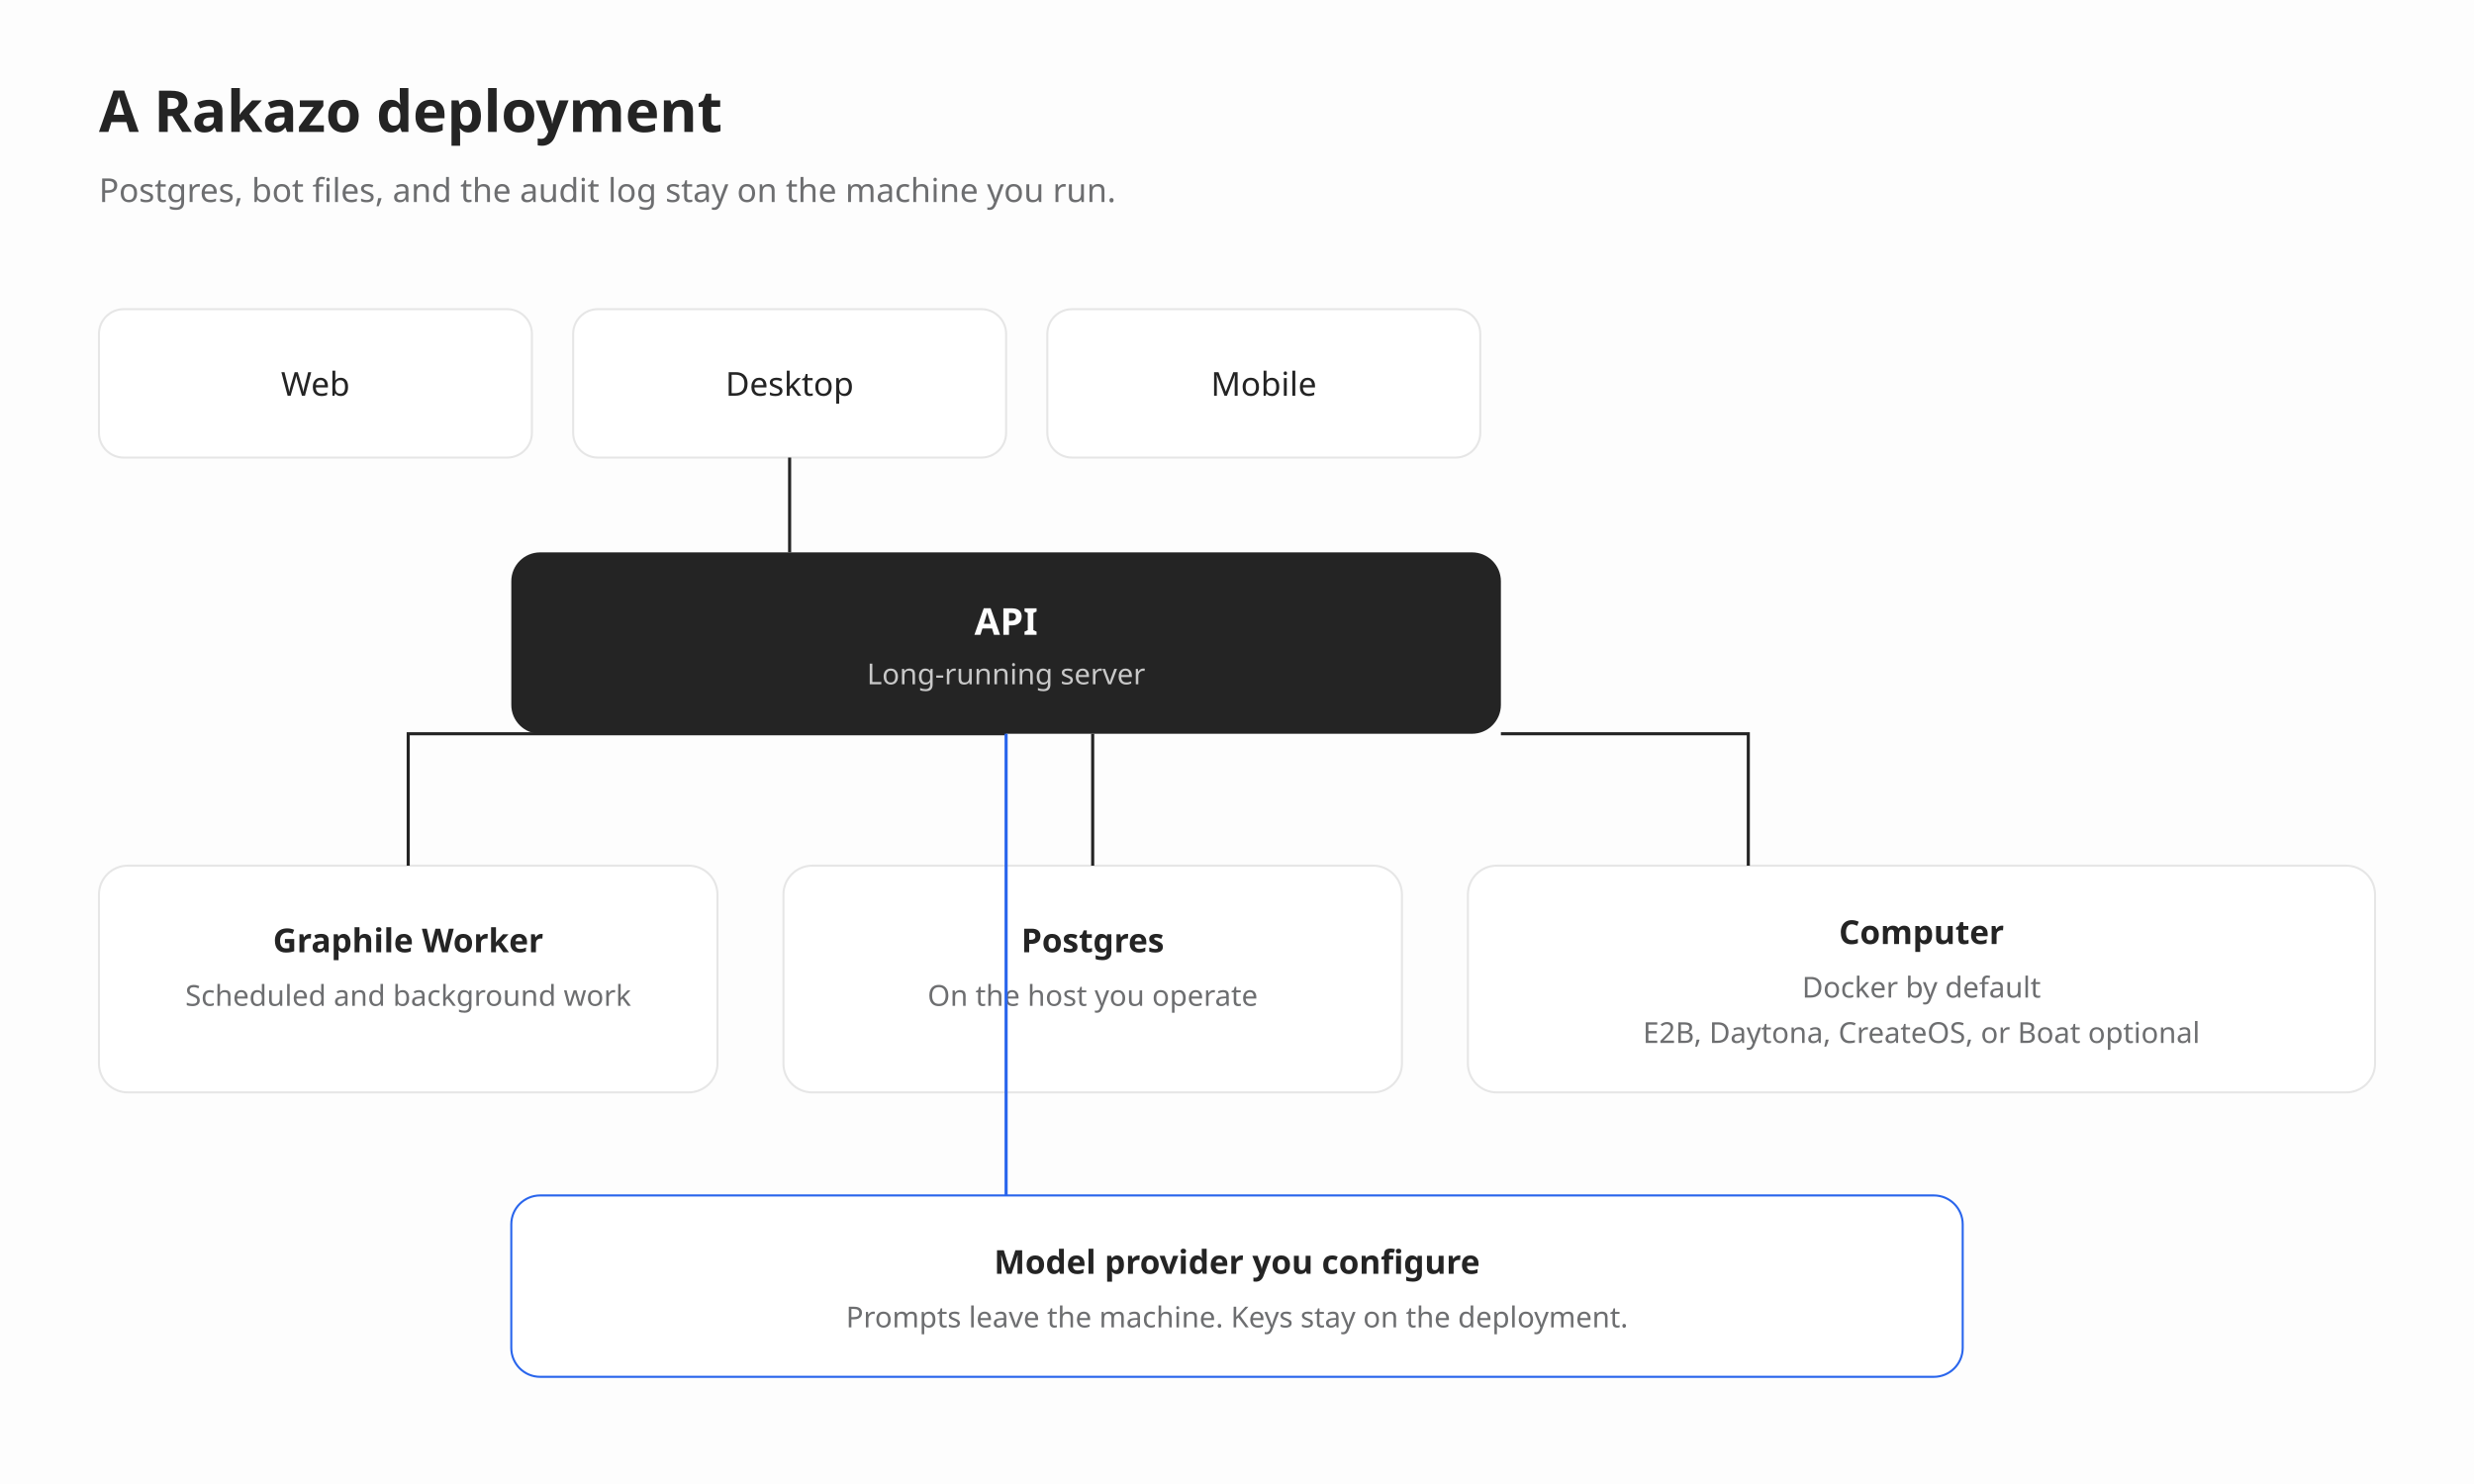
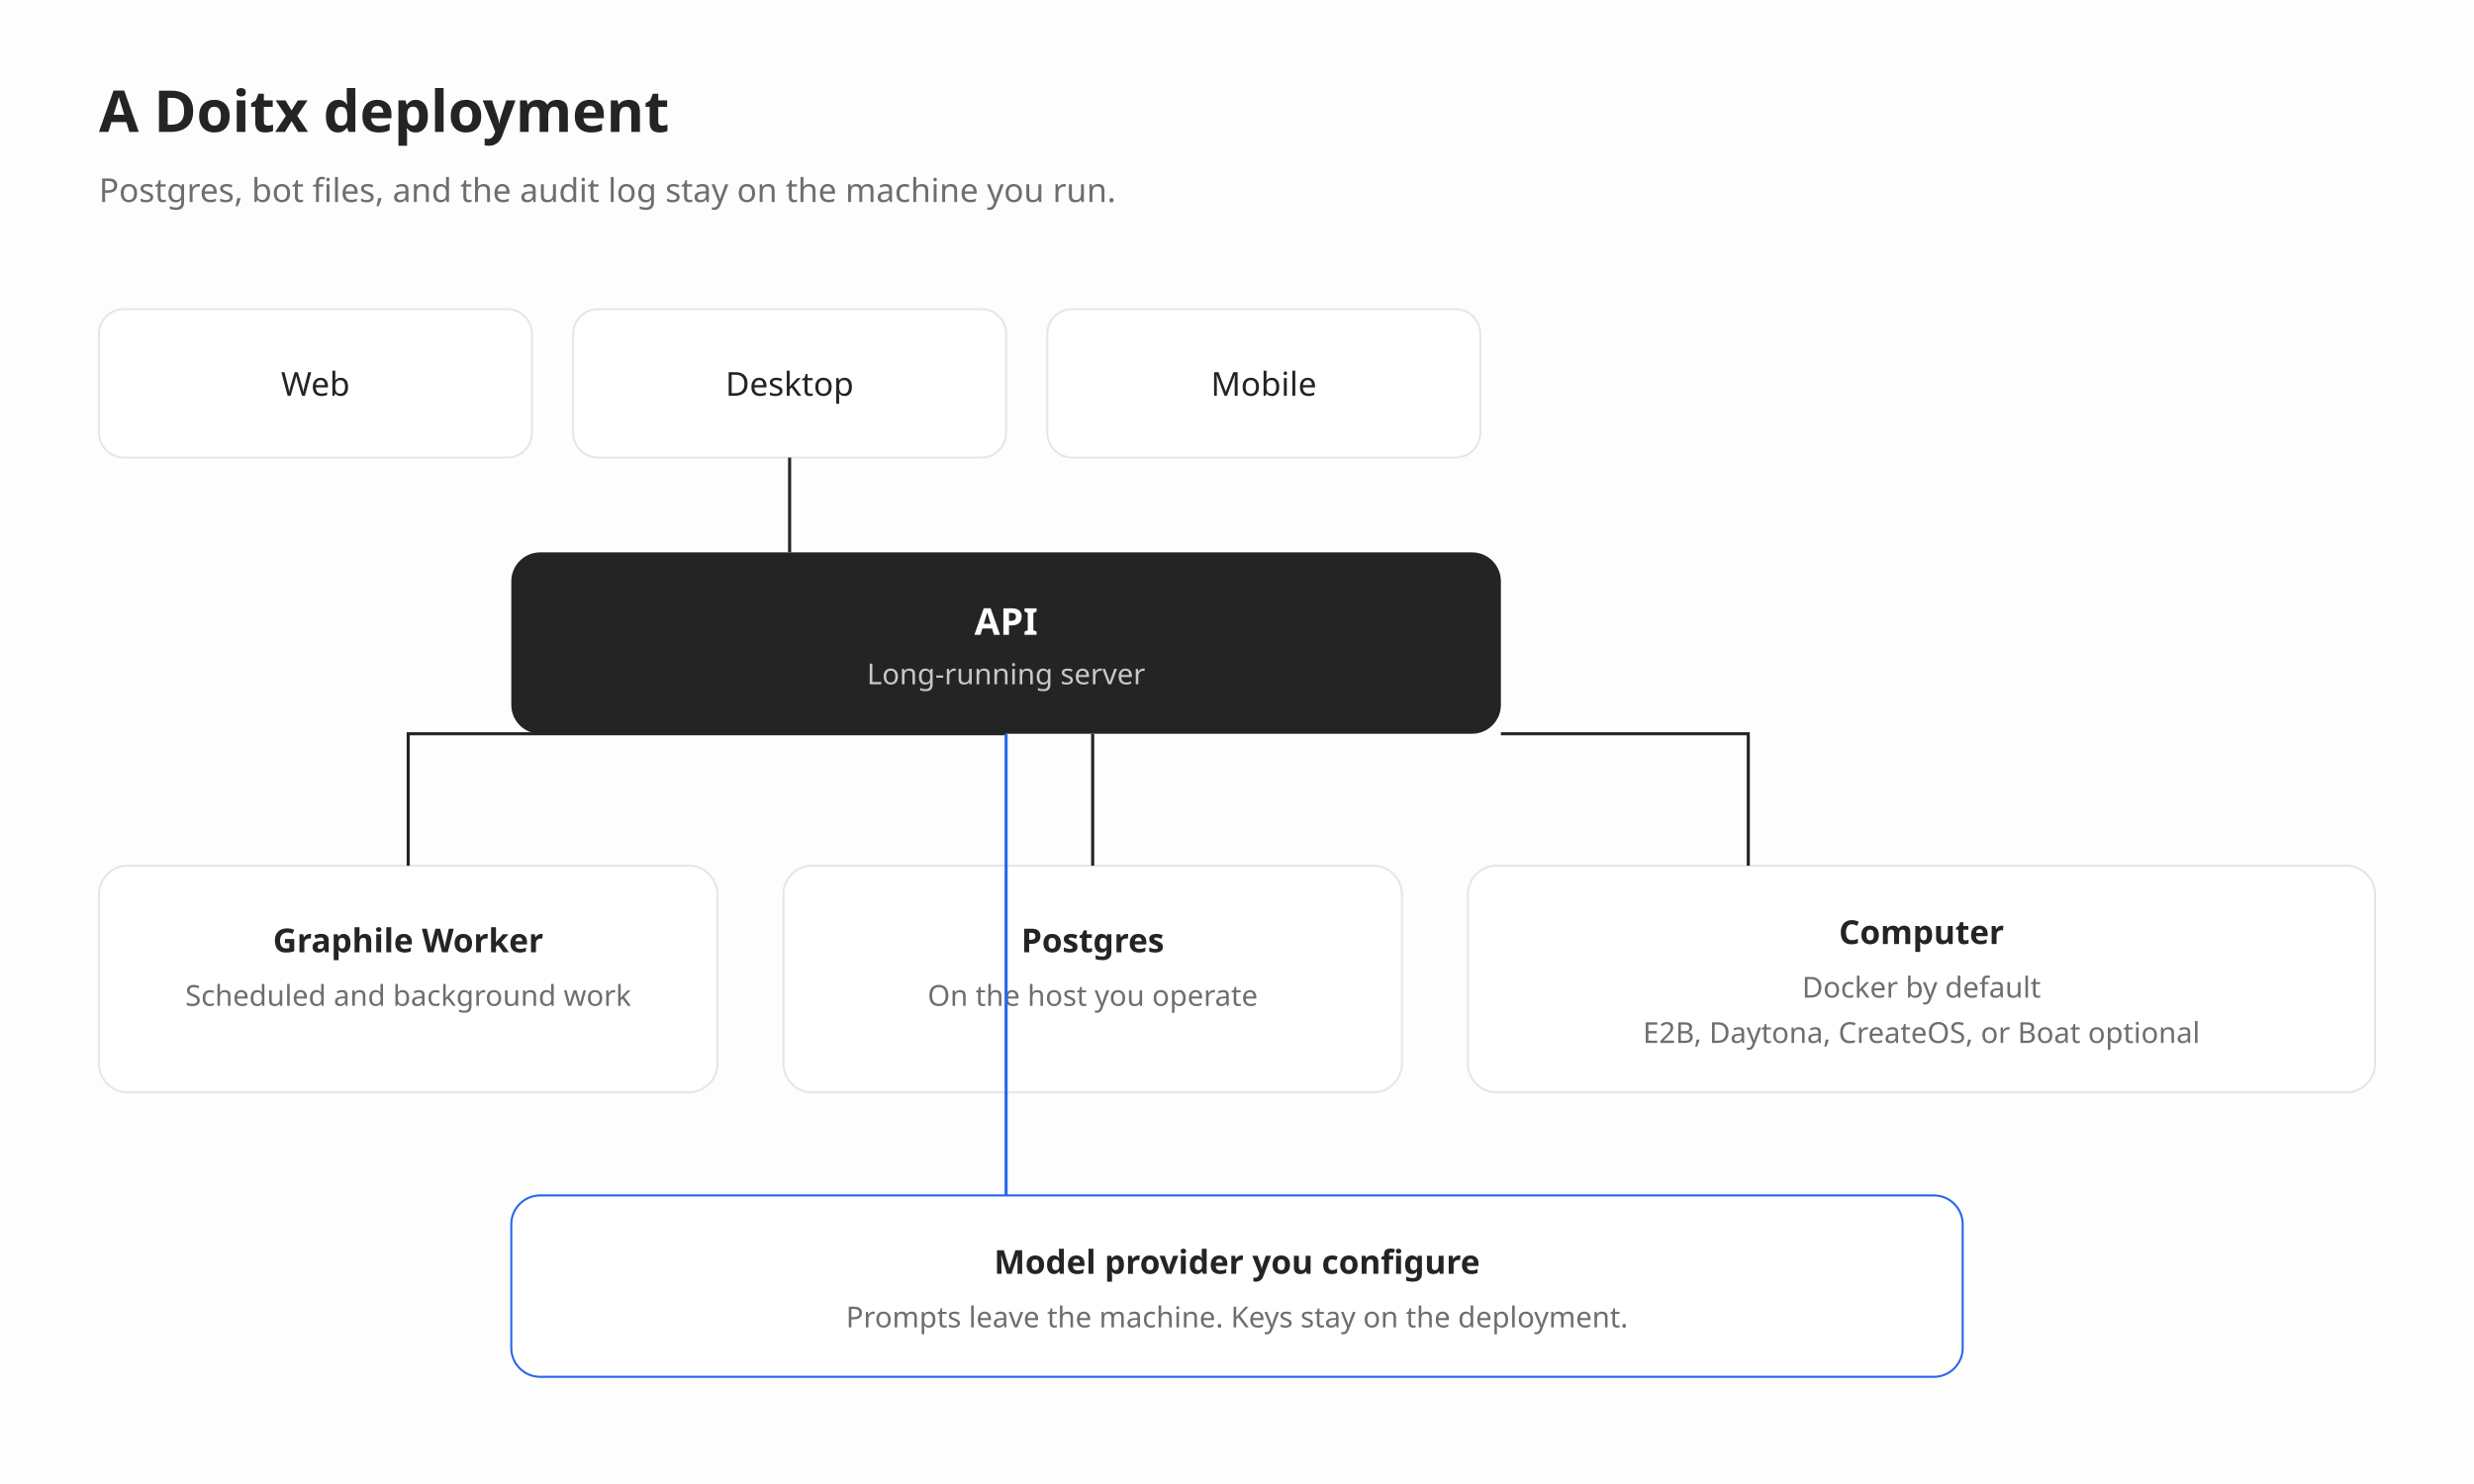
<svg xmlns="http://www.w3.org/2000/svg" width="1200" height="720" viewBox="0 0 1200 720" role="img" aria-labelledby="archTitle archDesc">
  <rect width="1200" height="720" fill="#fdfdfd" />
-   <text x="48" y="64" fill="#242424" font-family="Geist, ui-sans-serif, system-ui, sans-serif" font-size="28" font-weight="600">A Rakazo deployment</text>
+   <text x="48" y="64" fill="#242424" font-family="Geist, ui-sans-serif, system-ui, sans-serif" font-size="28" font-weight="600">A Doitx deployment</text>
  <text x="48" y="98" fill="#6d6e70" font-family="Geist, ui-sans-serif, system-ui, sans-serif" font-size="16">Postgres, bot files, and the audit log stay on the machine you run.</text>
  <g font-family="Geist, ui-sans-serif, system-ui, sans-serif" font-size="16" fill="#242424">
    <rect x="48" y="150" width="210" height="72" rx="12" fill="#ffffff" stroke="#e6e6e6" />
    <text x="153" y="192" text-anchor="middle">Web</text>
    <rect x="278" y="150" width="210" height="72" rx="12" fill="#ffffff" stroke="#e6e6e6" />
    <text x="383" y="192" text-anchor="middle">Desktop</text>
    <rect x="508" y="150" width="210" height="72" rx="12" fill="#ffffff" stroke="#e6e6e6" />
    <text x="613" y="192" text-anchor="middle">Mobile</text>
    <path d="M383 222 V268" stroke="#242424" stroke-width="1.5" fill="none" />
    <rect x="248" y="268" width="480" height="88" rx="14" fill="#242424" />
    <text x="488" y="308" text-anchor="middle" fill="#fdfdfd" font-size="18" font-weight="600">API</text>
    <text x="488" y="332" text-anchor="middle" fill="#c8c8c8" font-size="14">Long-running server</text>
    <rect x="48" y="420" width="300" height="110" rx="14" fill="#ffffff" stroke="#e6e6e6" />
    <text x="198" y="462" text-anchor="middle" font-weight="600">Graphile Worker</text>
    <text x="198" y="488" text-anchor="middle" fill="#6d6e70" font-size="14">Scheduled and background work</text>
    <rect x="380" y="420" width="300" height="110" rx="14" fill="#ffffff" stroke="#e6e6e6" />
    <text x="530" y="462" text-anchor="middle" font-weight="600">Postgres</text>
    <text x="530" y="488" text-anchor="middle" fill="#6d6e70" font-size="14">On the host you operate</text>
    <rect x="712" y="420" width="440" height="110" rx="14" fill="#ffffff" stroke="#e6e6e6" />
    <text x="932" y="458" text-anchor="middle" font-weight="600">Computer</text>
    <text x="932" y="484" text-anchor="middle" fill="#6d6e70" font-size="14">Docker by default</text>
    <text x="932" y="506" text-anchor="middle" fill="#6d6e70" font-size="14">E2B, Daytona, CreateOS, or Boat optional</text>
    <path d="M198 420 V356 H488" stroke="#242424" stroke-width="1.5" fill="none" />
    <path d="M530 420 V356" stroke="#242424" stroke-width="1.5" fill="none" />
    <path d="M848 420 V356 H728" stroke="#242424" stroke-width="1.5" fill="none" />
    <rect x="248" y="580" width="704" height="88" rx="14" fill="#ffffff" stroke="#2965ec" />
    <text x="600" y="618" text-anchor="middle" font-weight="600">Model provider you configure</text>
    <text x="600" y="644" text-anchor="middle" fill="#6d6e70" font-size="14">Prompts leave the machine. Keys stay on the deployment.</text>
    <path d="M488 356 V580" stroke="#2965ec" stroke-width="1.5" fill="none" />
  </g>
</svg>
